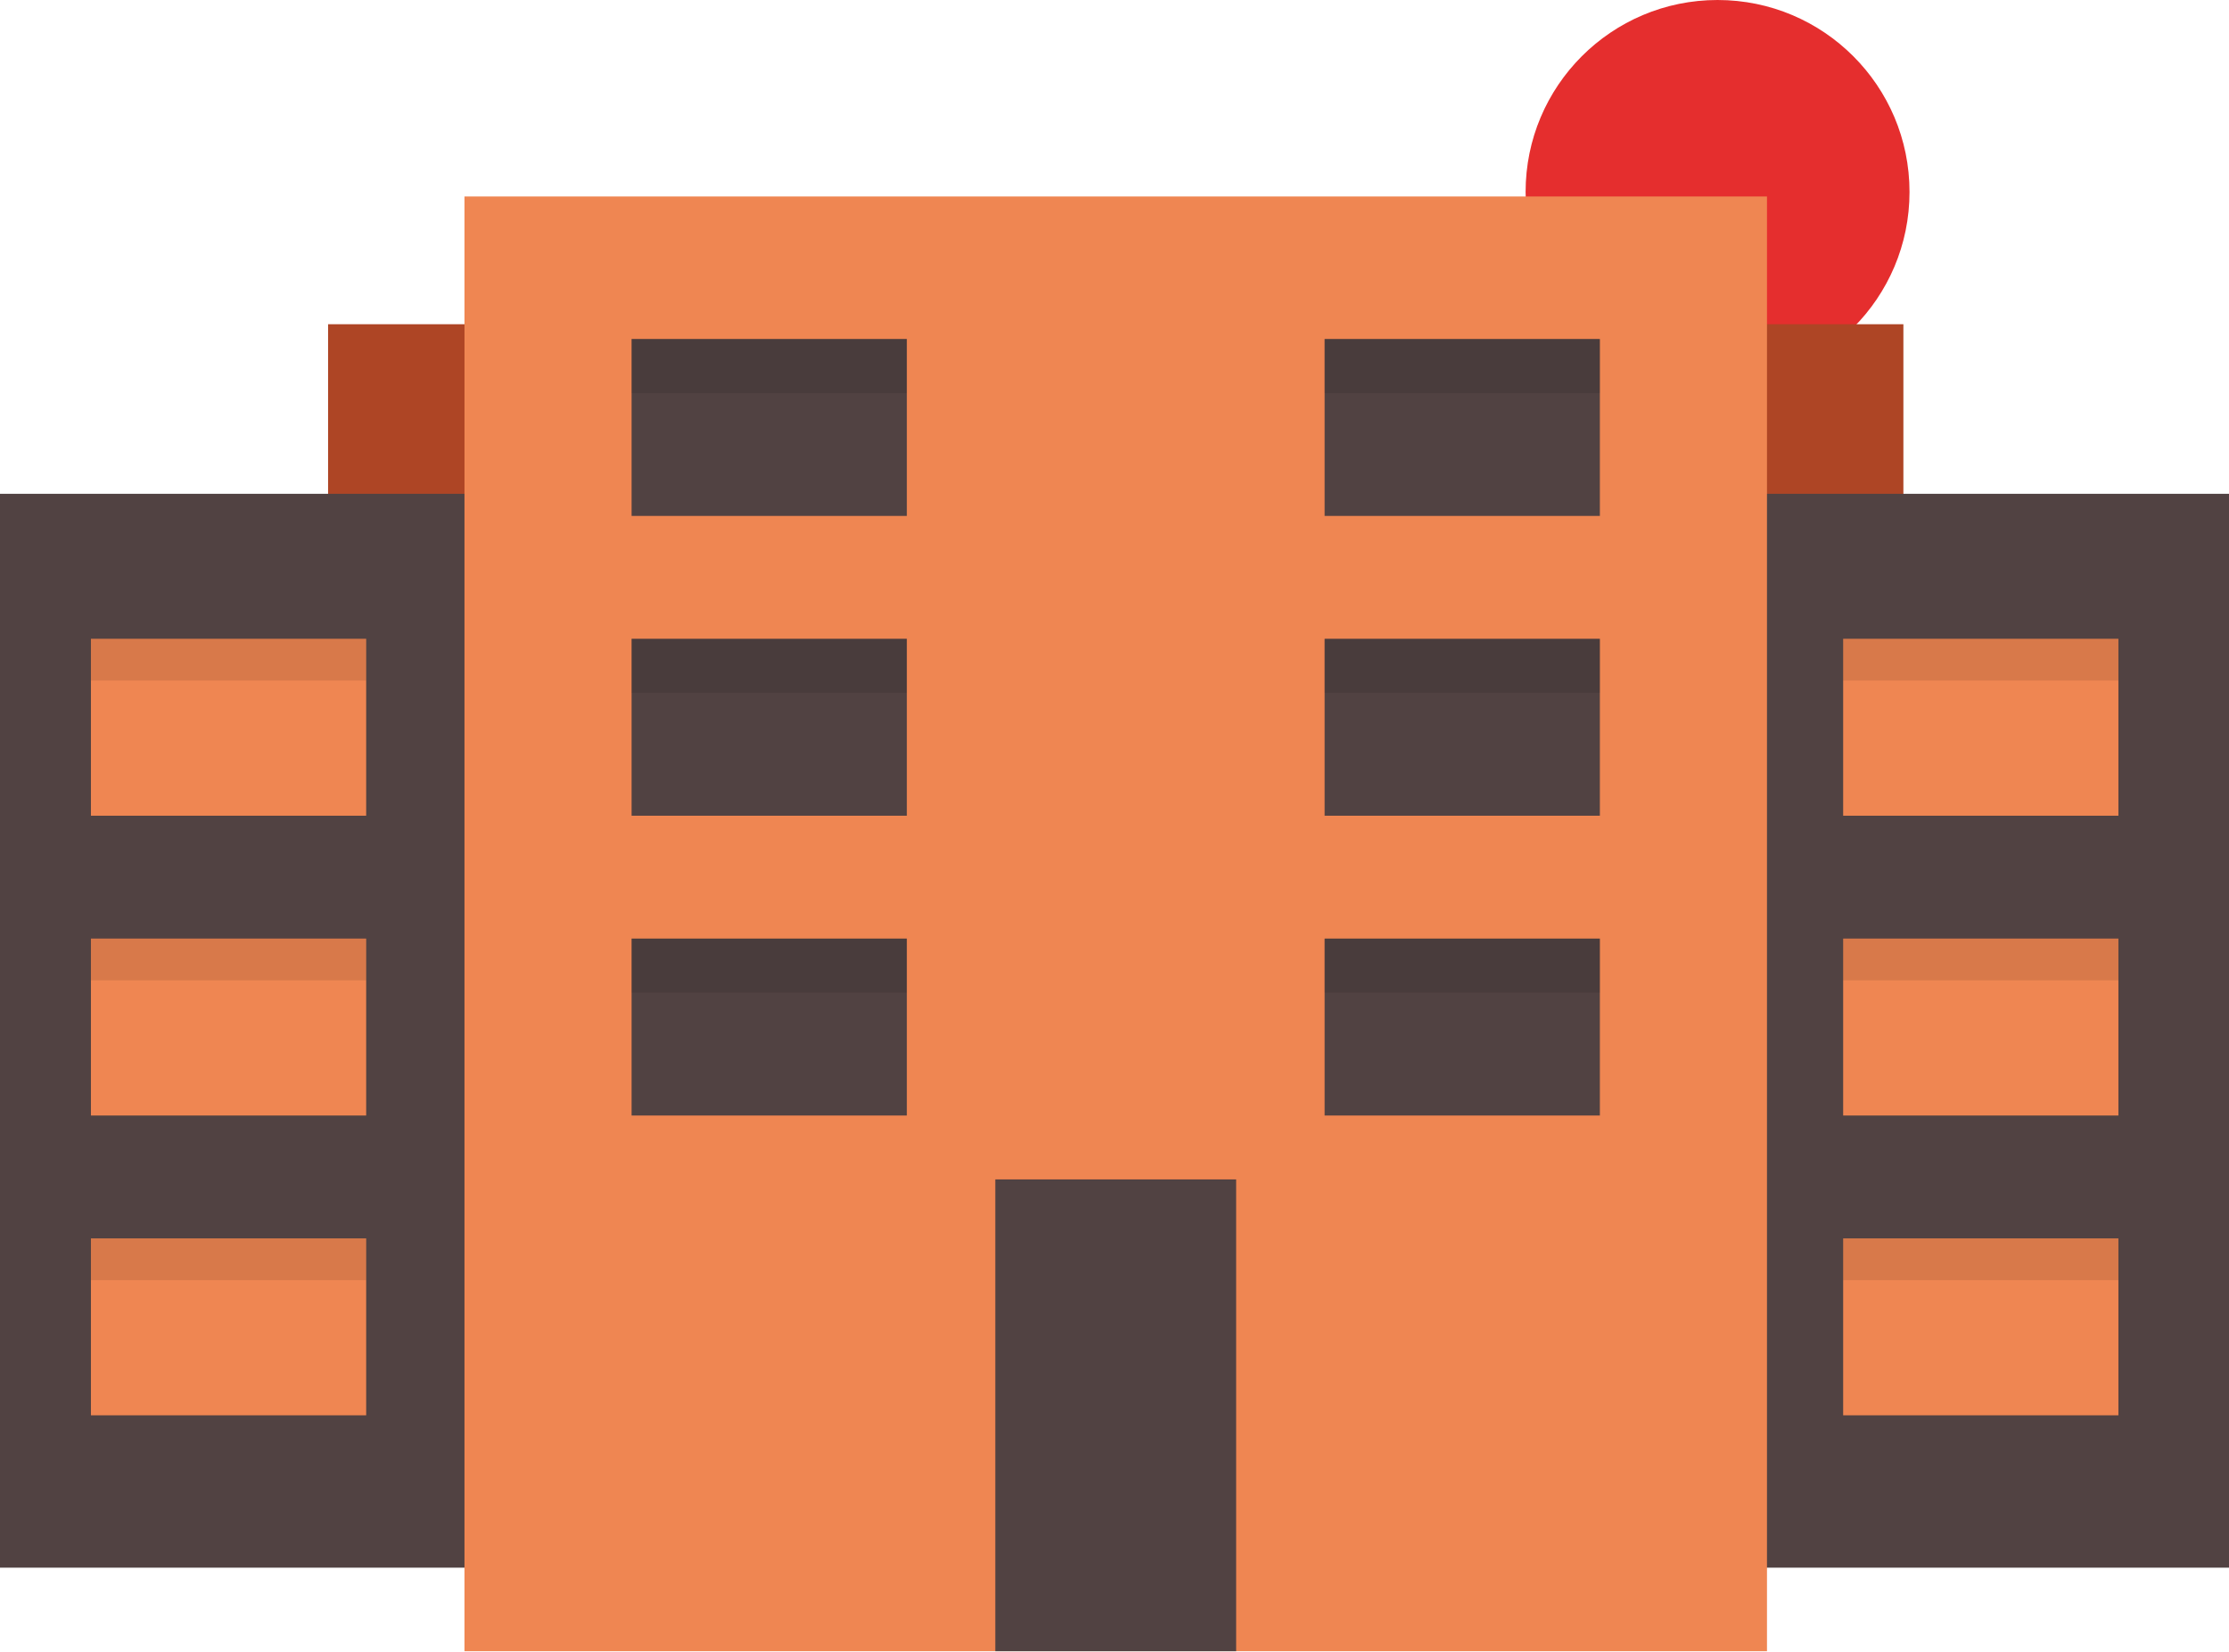
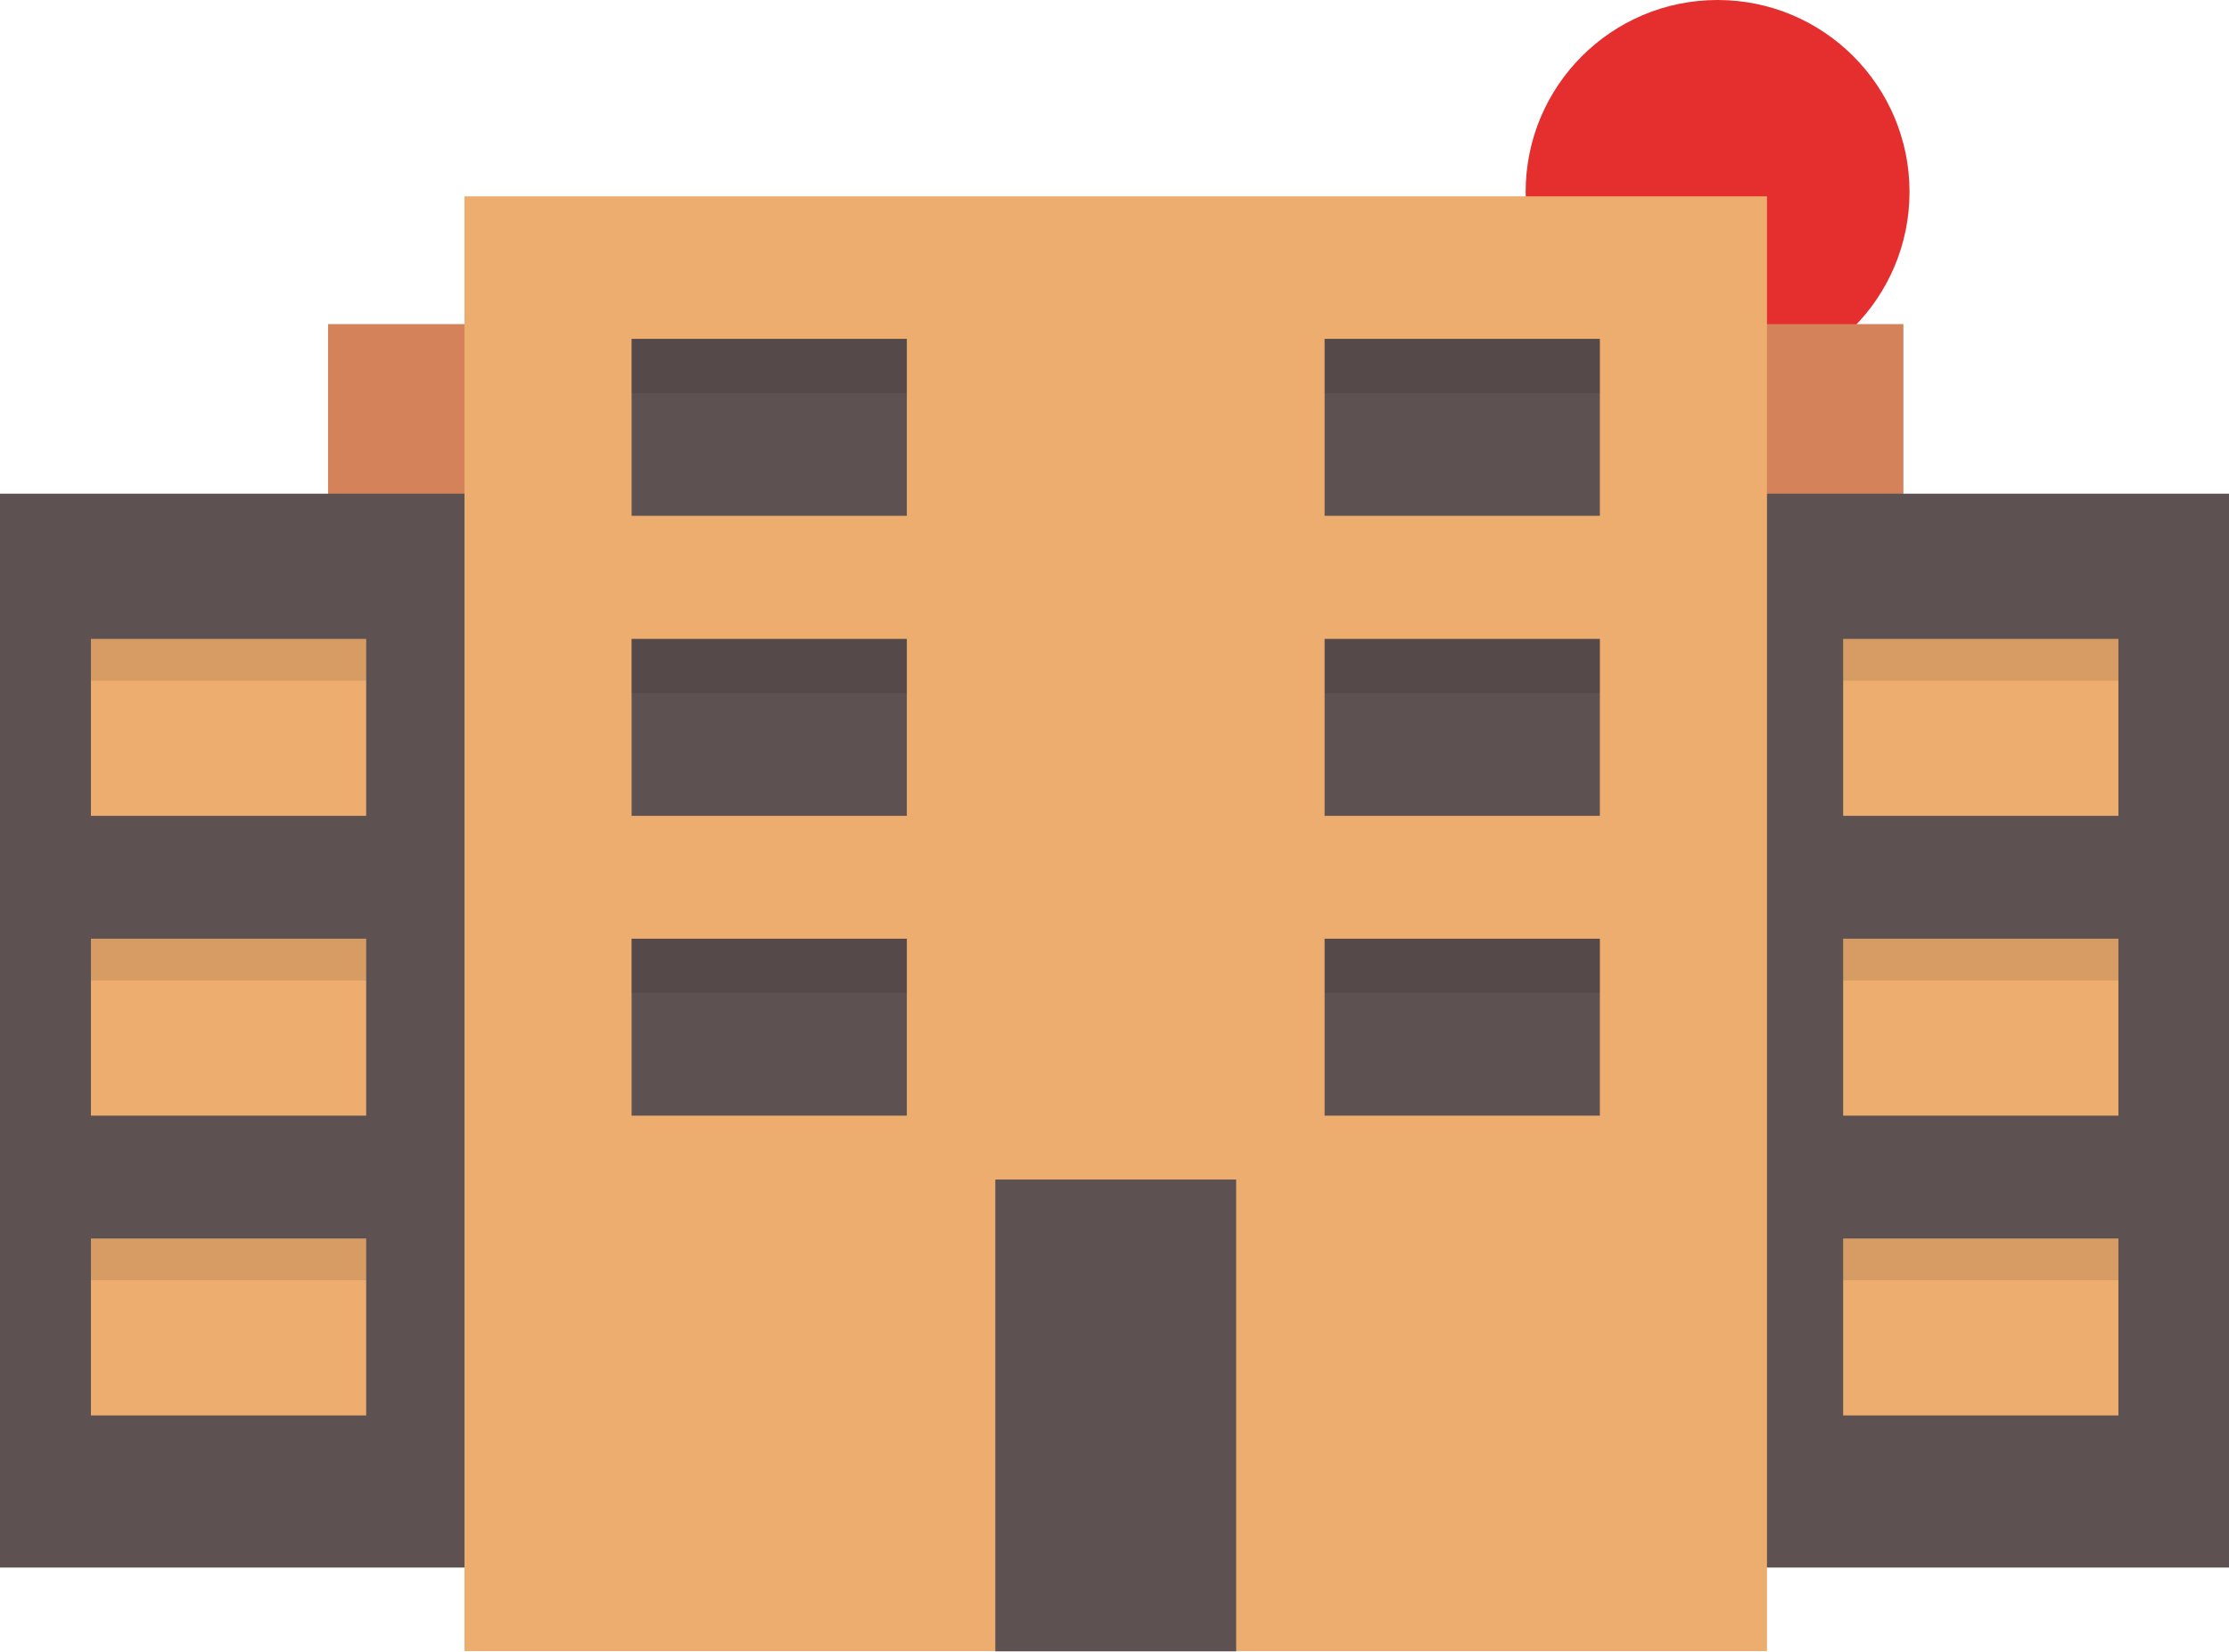
- <svg xmlns="http://www.w3.org/2000/svg" version="1.1" id="a829b389-c410-4f7b-96e4-605d098a680d" x="0px" y="0px" viewBox="0 0 907 671.95" style="enable-background:new 0 0 907 671.95;" xml:space="preserve">
+ <svg xmlns="http://www.w3.org/2000/svg" version="1.1" id="a829b389-c410-4f7b-96e4-605d098a680d" x="0px" y="0px" viewBox="0 0 907 672" style="enable-background:new 0 0 907 672;" xml:space="preserve">
  <style type="text/css">
	.st0{fill:#E52E2E;}
- 	.st1{fill:#C14C29;}
+ 	.st1{fill:#EA9063;}
	.st2{opacity:0.1;enable-background:new    ;}
- 	.st3{fill:#514242;}
- 	.st4{fill:#EF8652;}
+ 	.st3{fill:#5E5151;}
+ 	.st4{fill:#EDAD6E;}
</style>
-   <circle class="st0" cx="698.89" cy="78.11" r="78.11" />
-   <rect x="133.5" y="131.95" class="st1" width="641" height="503" />
-   <rect x="133.5" y="131.95" class="st2" width="641" height="503" />
-   <rect y="200.95" class="st3" width="907" height="437" />
-   <rect x="189" y="79.95" class="st4" width="530" height="592" />
-   <rect x="37" y="259.95" class="st4" width="112" height="72" />
-   <rect x="37" y="381.95" class="st4" width="112" height="72" />
-   <rect x="37" y="503.95" class="st4" width="112" height="72" />
-   <rect x="257" y="137.95" class="st3" width="112" height="72" />
-   <rect x="257" y="259.95" class="st3" width="112" height="72" />
-   <rect x="257" y="381.95" class="st3" width="112" height="72" />
-   <rect x="539" y="137.95" class="st3" width="112" height="72" />
-   <rect x="539" y="259.95" class="st3" width="112" height="72" />
-   <rect x="539" y="381.95" class="st3" width="112" height="72" />
-   <rect x="750" y="259.95" class="st4" width="112" height="72" />
-   <rect x="750" y="381.95" class="st4" width="112" height="72" />
-   <rect x="750" y="503.95" class="st4" width="112" height="72" />
-   <rect x="405" y="479.95" class="st3" width="98" height="192" />
-   <rect x="257" y="137.95" class="st2" width="112" height="22" />
-   <rect x="539" y="137.95" class="st2" width="112" height="22" />
-   <rect x="539" y="259.95" class="st2" width="112" height="22" />
-   <rect x="539" y="381.95" class="st2" width="112" height="22" />
-   <rect x="257" y="259.95" class="st2" width="112" height="22" />
-   <rect x="257" y="381.95" class="st2" width="112" height="22" />
-   <rect x="37" y="259.95" class="st2" width="112" height="17" />
-   <rect x="37" y="381.95" class="st2" width="112" height="17" />
-   <rect x="37" y="503.95" class="st2" width="112" height="17" />
-   <rect x="750" y="259.95" class="st2" width="112" height="17" />
-   <rect x="750" y="381.95" class="st2" width="112" height="17" />
-   <rect x="750" y="503.95" class="st2" width="112" height="17" />
+   <circle class="st0" cx="698.9" cy="78.1" r="78.1" />
+   <rect x="133.5" y="131.9" class="st1" width="641" height="503" />
+   <rect x="133.5" y="131.9" class="st2" width="641" height="503" />
+   <rect y="200.9" class="st3" width="907" height="437" />
+   <rect x="189" y="79.9" class="st4" width="530" height="592" />
+   <rect x="37" y="260" class="st4" width="112" height="72" />
+   <rect x="37" y="382" class="st4" width="112" height="72" />
+   <rect x="37" y="504" class="st4" width="112" height="72" />
+   <rect x="257" y="137.9" class="st3" width="112" height="72" />
+   <rect x="257" y="260" class="st3" width="112" height="72" />
+   <rect x="257" y="382" class="st3" width="112" height="72" />
+   <rect x="539" y="137.9" class="st3" width="112" height="72" />
+   <rect x="539" y="260" class="st3" width="112" height="72" />
+   <rect x="539" y="382" class="st3" width="112" height="72" />
+   <rect x="750" y="260" class="st4" width="112" height="72" />
+   <rect x="750" y="382" class="st4" width="112" height="72" />
+   <rect x="750" y="504" class="st4" width="112" height="72" />
+   <rect x="405" y="480" class="st3" width="98" height="192" />
+   <rect x="257" y="137.9" class="st2" width="112" height="22" />
+   <rect x="539" y="137.9" class="st2" width="112" height="22" />
+   <rect x="539" y="260" class="st2" width="112" height="22" />
+   <rect x="539" y="382" class="st2" width="112" height="22" />
+   <rect x="257" y="260" class="st2" width="112" height="22" />
+   <rect x="257" y="382" class="st2" width="112" height="22" />
+   <rect x="37" y="260" class="st2" width="112" height="17" />
+   <rect x="37" y="382" class="st2" width="112" height="17" />
+   <rect x="37" y="504" class="st2" width="112" height="17" />
+   <rect x="750" y="260" class="st2" width="112" height="17" />
+   <rect x="750" y="382" class="st2" width="112" height="17" />
+   <rect x="750" y="504" class="st2" width="112" height="17" />
</svg>
